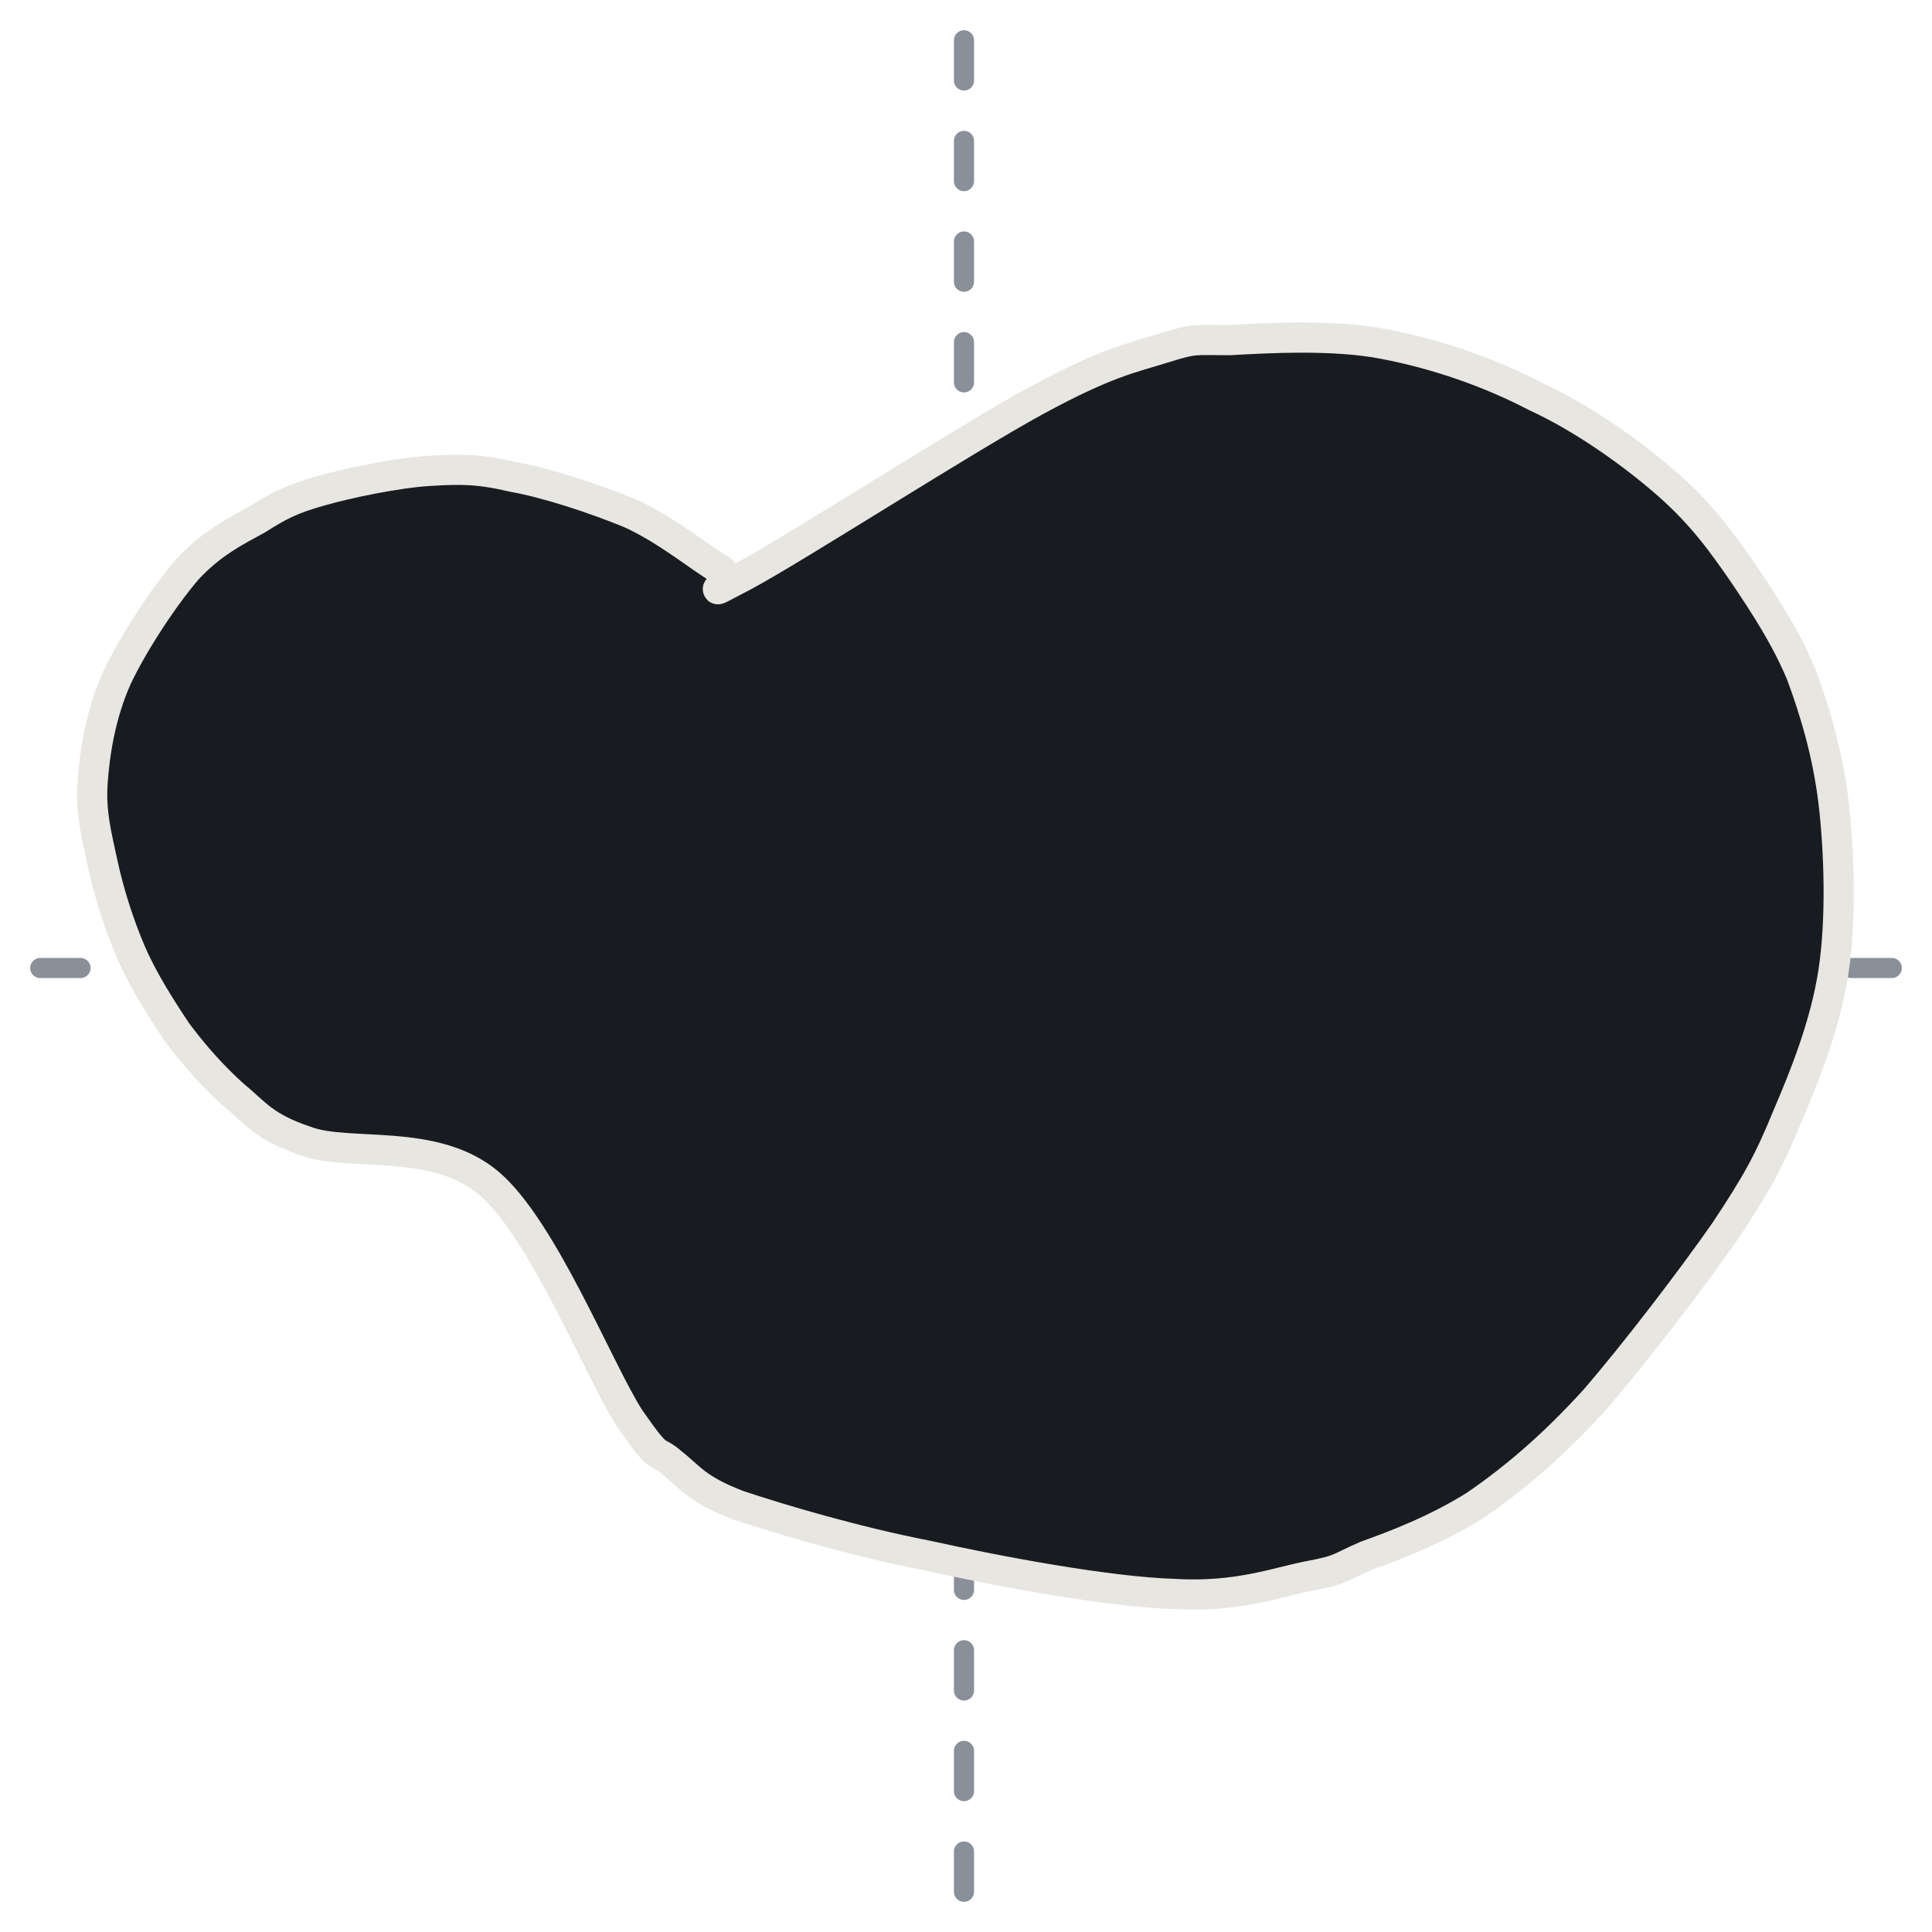
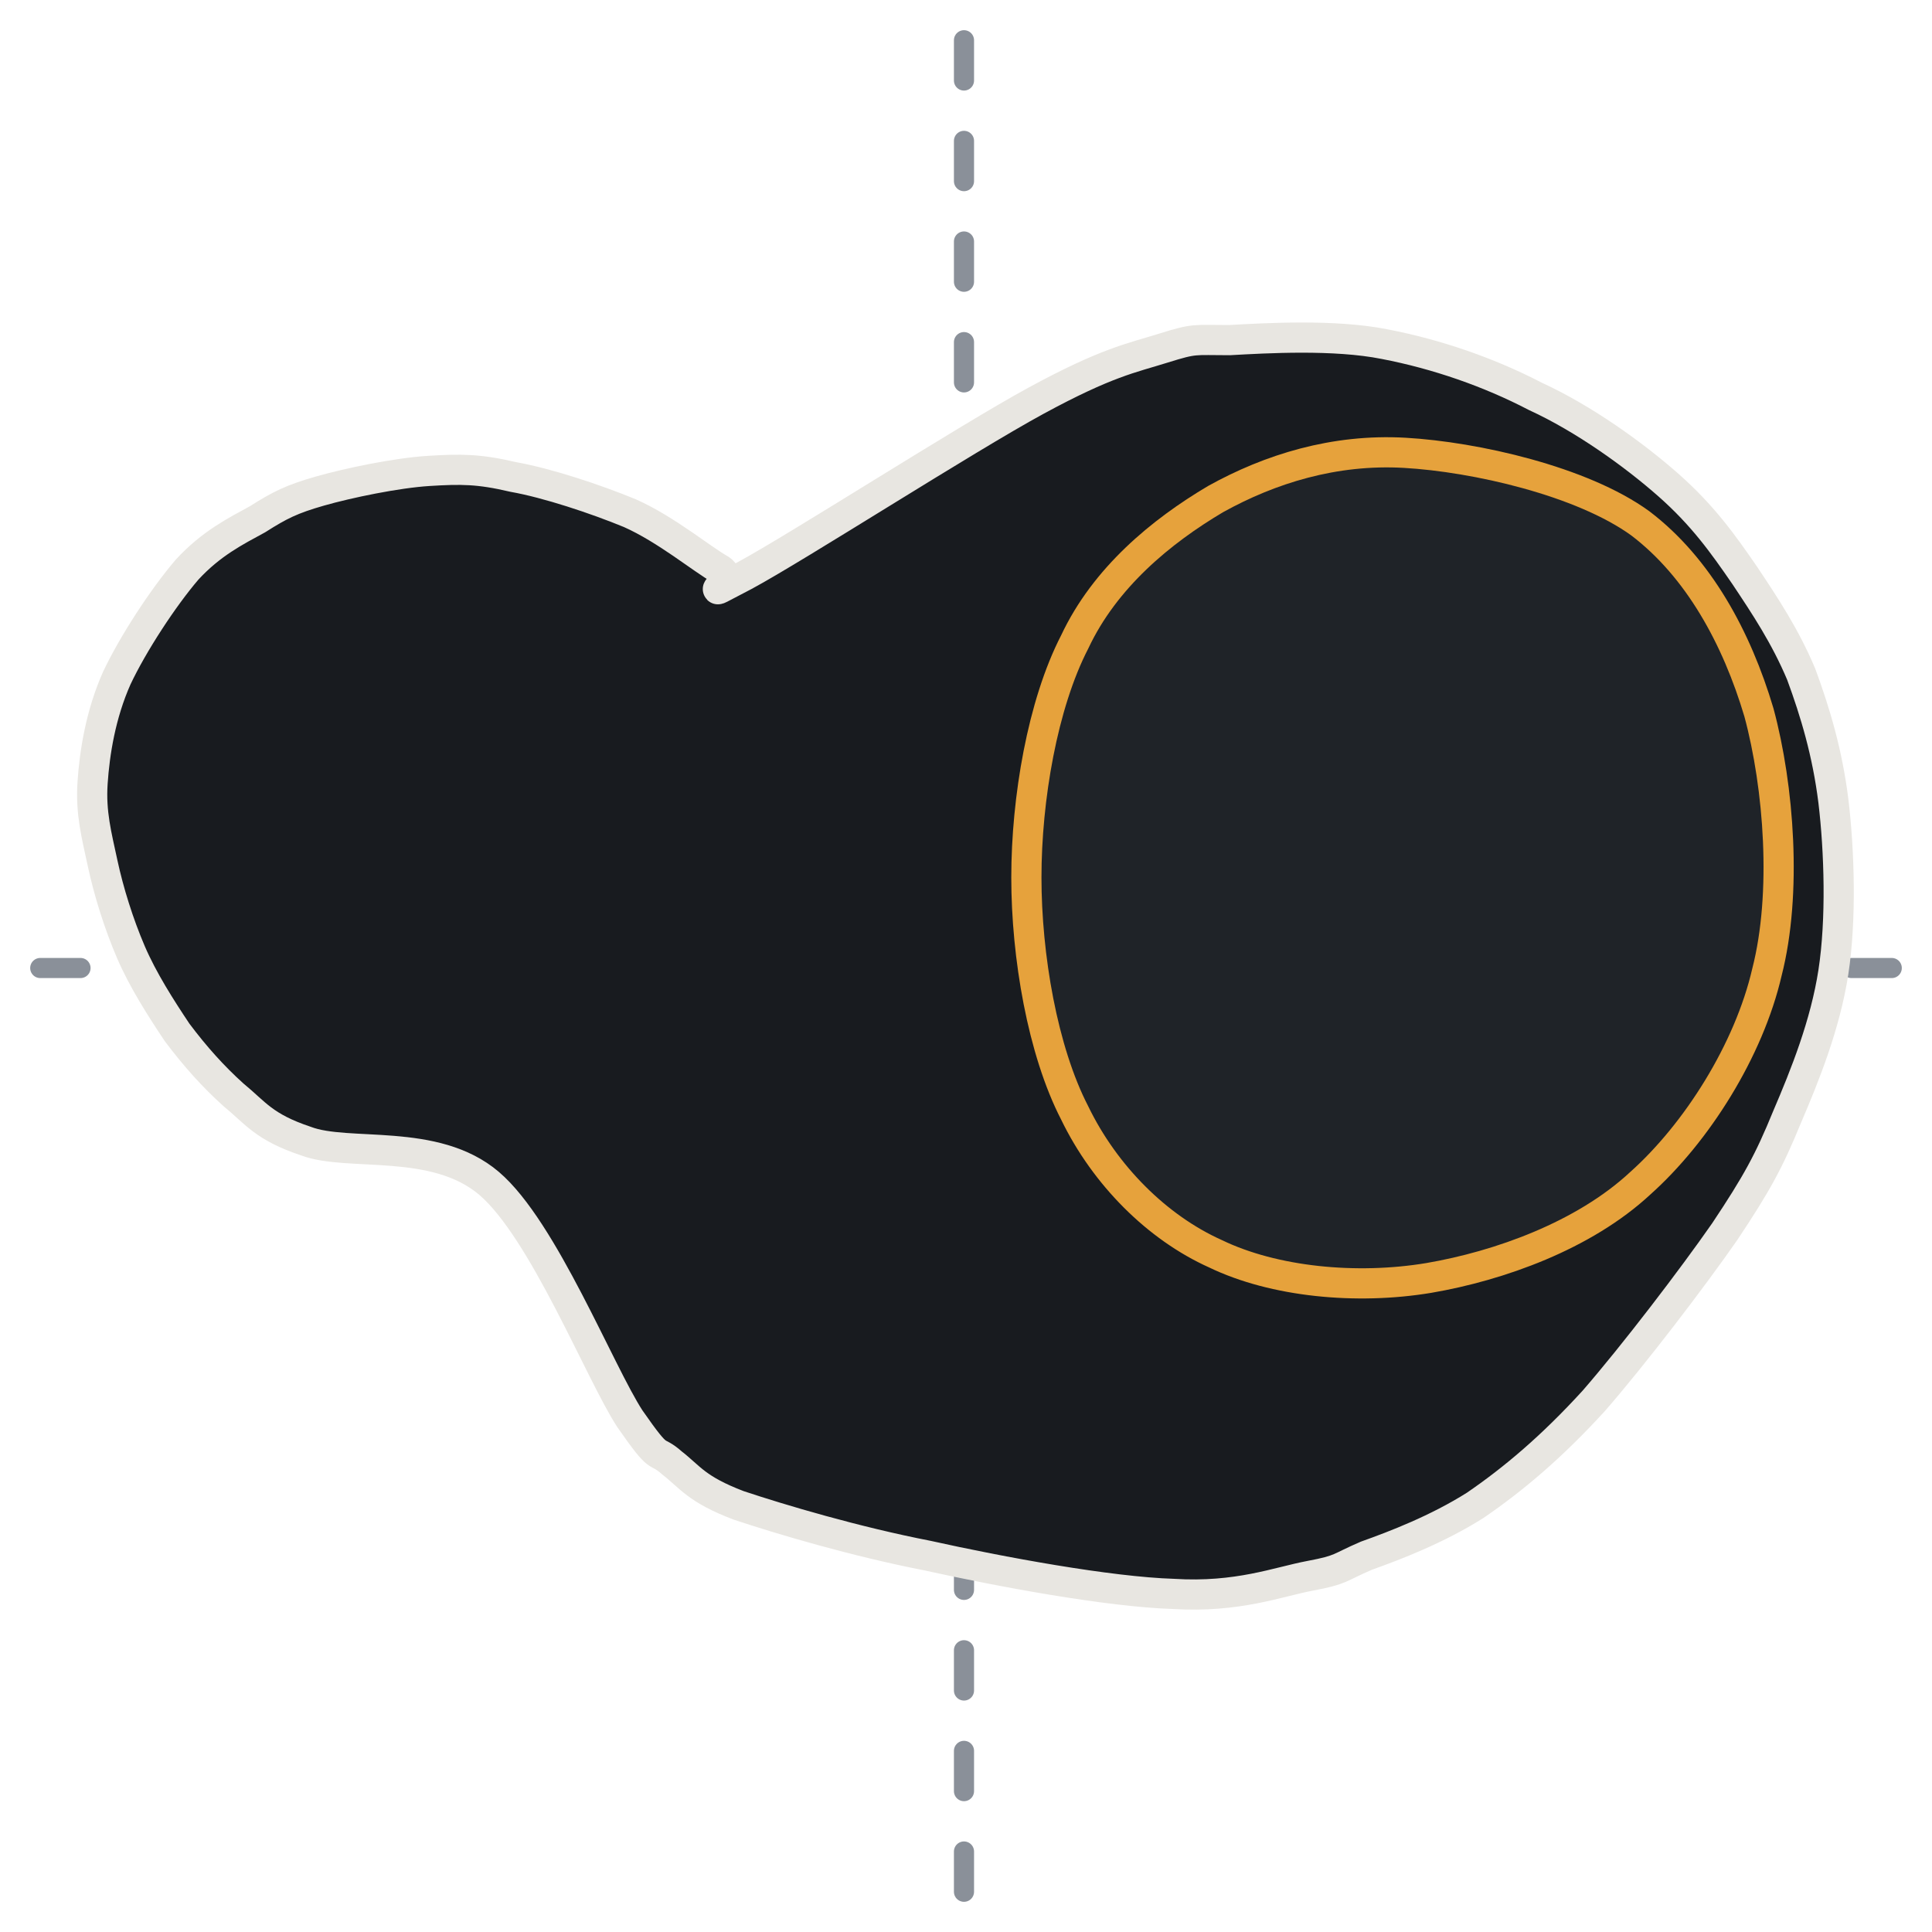
<svg xmlns="http://www.w3.org/2000/svg" viewBox="0 0 96 96" width="96" height="96" role="img" aria-label="Jabra Elite Active 75t left earbud">
  <path d="M47.9 2.0L47.9 4.0M47.9 7.0L47.9 9.0M47.9 12.0L47.9 14.0M47.9 17.0L47.9 19.0M47.9 22.0L47.9 24.0M47.9 27.0L47.9 29.0M47.9 32.0L47.9 34.0M47.9 37.0L47.9 39.0M47.9 42.0L47.9 44.0M47.9 47.0L47.9 49.0M47.9 52.0L47.9 54.0M47.9 57.0L47.9 59.0M47.9 62.0L47.9 64.0M47.9 67.0L47.9 69.0M47.9 72.0L47.9 74.0M47.9 77.0L47.9 79.0M47.9 82.0L47.9 84.0M47.9 87.0L47.9 89.0M47.9 92.0L47.9 94.0M2.0 48.1L4.0 48.1M7.0 48.1L9.0 48.1M12.0 48.1L14.0 48.1M17.0 48.1L19.0 48.1M22.0 48.1L24.0 48.1M27.0 48.1L29.0 48.1M32.0 48.1L34.0 48.1M37.0 48.1L39.0 48.1M42.0 48.1L44.0 48.1M47.0 48.1L49.0 48.1M52.0 48.1L54.0 48.1M57.0 48.1L59.0 48.1M62.0 48.1L64.0 48.1M67.0 48.1L69.0 48.1M72.0 48.1L74.0 48.1M77.0 48.1L79.0 48.1M82.0 48.1L84.0 48.1M87.0 48.1L89.0 48.1M92.0 48.1L94.0 48.1" fill="none" stroke="#8A9099" stroke-width="1.0" stroke-linecap="round" stroke-linejoin="round" />
  <path d="M61.1 16.9C62.9 16.8 66.3 16.6 68.8 17.1C71.4 17.6 74.0 18.5 76.3 19.7C78.7 20.8 81.2 22.6 82.9 24.1C84.6 25.6 85.6 27.0 86.7 28.6C87.7 30.1 88.7 31.6 89.5 33.5C90.2 35.4 90.8 37.4 91.1 39.8C91.4 42.3 91.5 45.7 91.1 48.3C90.7 50.9 89.7 53.4 88.8 55.5C87.9 57.7 87.3 58.8 85.7 61.2C84.1 63.5 81.2 67.3 79.2 69.6C77.1 71.9 75.2 73.5 73.3 74.8C71.4 76.0 69.3 76.8 67.9 77.3C66.5 77.9 66.7 78.0 65.1 78.3C63.5 78.6 61.5 79.4 58.3 79.2C55.1 79.1 49.7 78.1 46.1 77.3C42.5 76.6 38.8 75.5 36.7 74.8C34.6 74.0 34.3 73.4 33.4 72.7C32.5 71.9 32.9 72.8 31.3 70.5C29.8 68.2 27.0 61.1 24.3 58.8C21.6 56.5 17.3 57.5 15.2 56.7C13.1 56.0 12.7 55.3 11.6 54.4C10.6 53.5 9.7 52.5 8.8 51.3C8.0 50.1 7.1 48.7 6.5 47.3C5.9 45.9 5.4 44.3 5.1 42.9C4.8 41.5 4.5 40.4 4.6 38.9C4.7 37.4 5.0 35.5 5.8 33.7C6.6 32.0 8.1 29.7 9.3 28.3C10.5 27.0 11.7 26.4 12.8 25.8C13.9 25.1 14.5 24.8 15.9 24.4C17.3 24.0 19.7 23.5 21.3 23.4C22.9 23.3 23.8 23.3 25.5 23.7C27.2 24.0 29.6 24.8 31.3 25.5C33.1 26.3 34.9 27.8 35.8 28.3C36.7 28.9 34.3 30.0 37.0 28.6C39.6 27.2 48.0 21.8 51.5 19.9C55.0 18.0 56.2 17.8 57.8 17.3C59.4 16.8 59.3 16.9 61.1 16.9Z" fill="#181B1F" stroke="#E8E6E1" stroke-width="1.5" stroke-linecap="round" stroke-linejoin="round" />
+   <path d="M69.8 22.5C73.3 22.7 78.6 23.9 81.5 26.0C84.4 28.2 86.3 31.7 87.4 35.4C88.4 39.1 88.8 44.4 87.8 48.3C86.9 52.2 84.3 56.3 81.5 58.8C78.7 61.4 74.5 62.9 71.0 63.5C67.4 64.1 63.3 63.7 60.4 62.3C57.5 61.0 54.9 58.4 53.4 55.3C51.8 52.2 51.0 47.5 51.0 43.6C51.0 39.7 51.8 35.0 53.4 31.9C54.9 28.7 57.7 26.4 60.4 24.8C63.1 23.3 66.3 22.3 69.8 22.5Z" fill="#1F2328" stroke="#E6A23C" stroke-width="1.5" stroke-linecap="round" stroke-linejoin="round" />
</svg>
